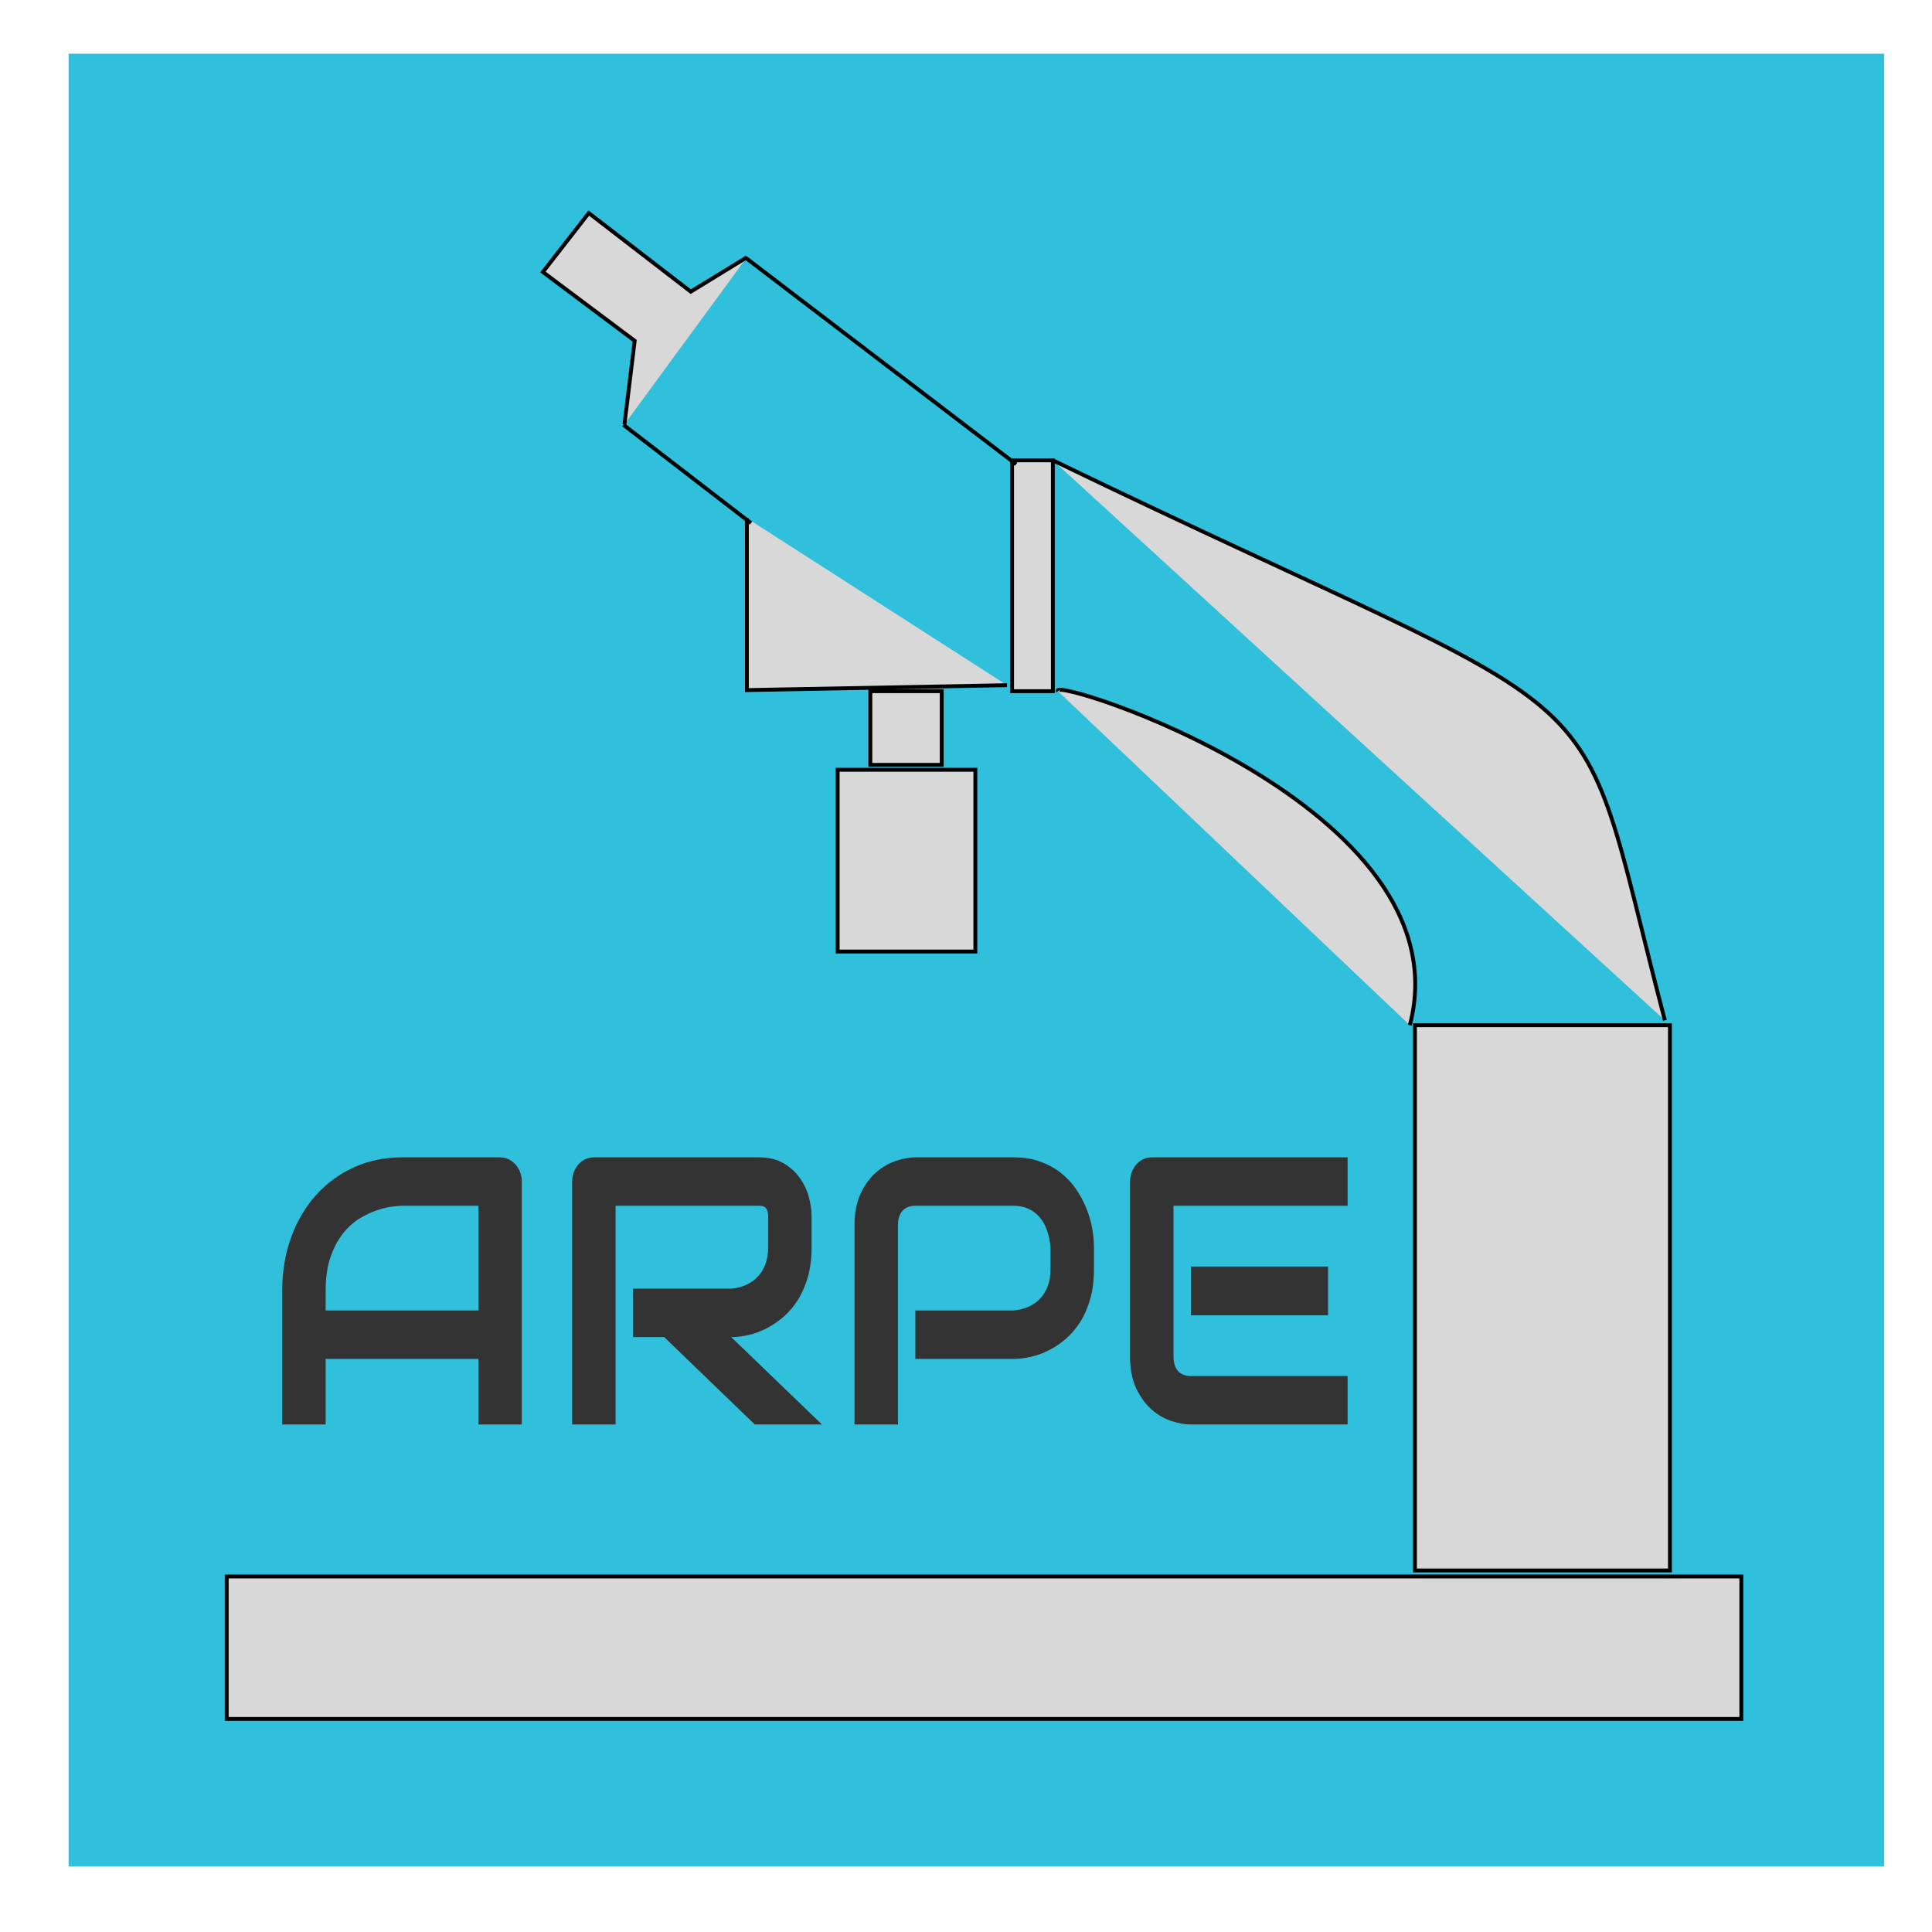
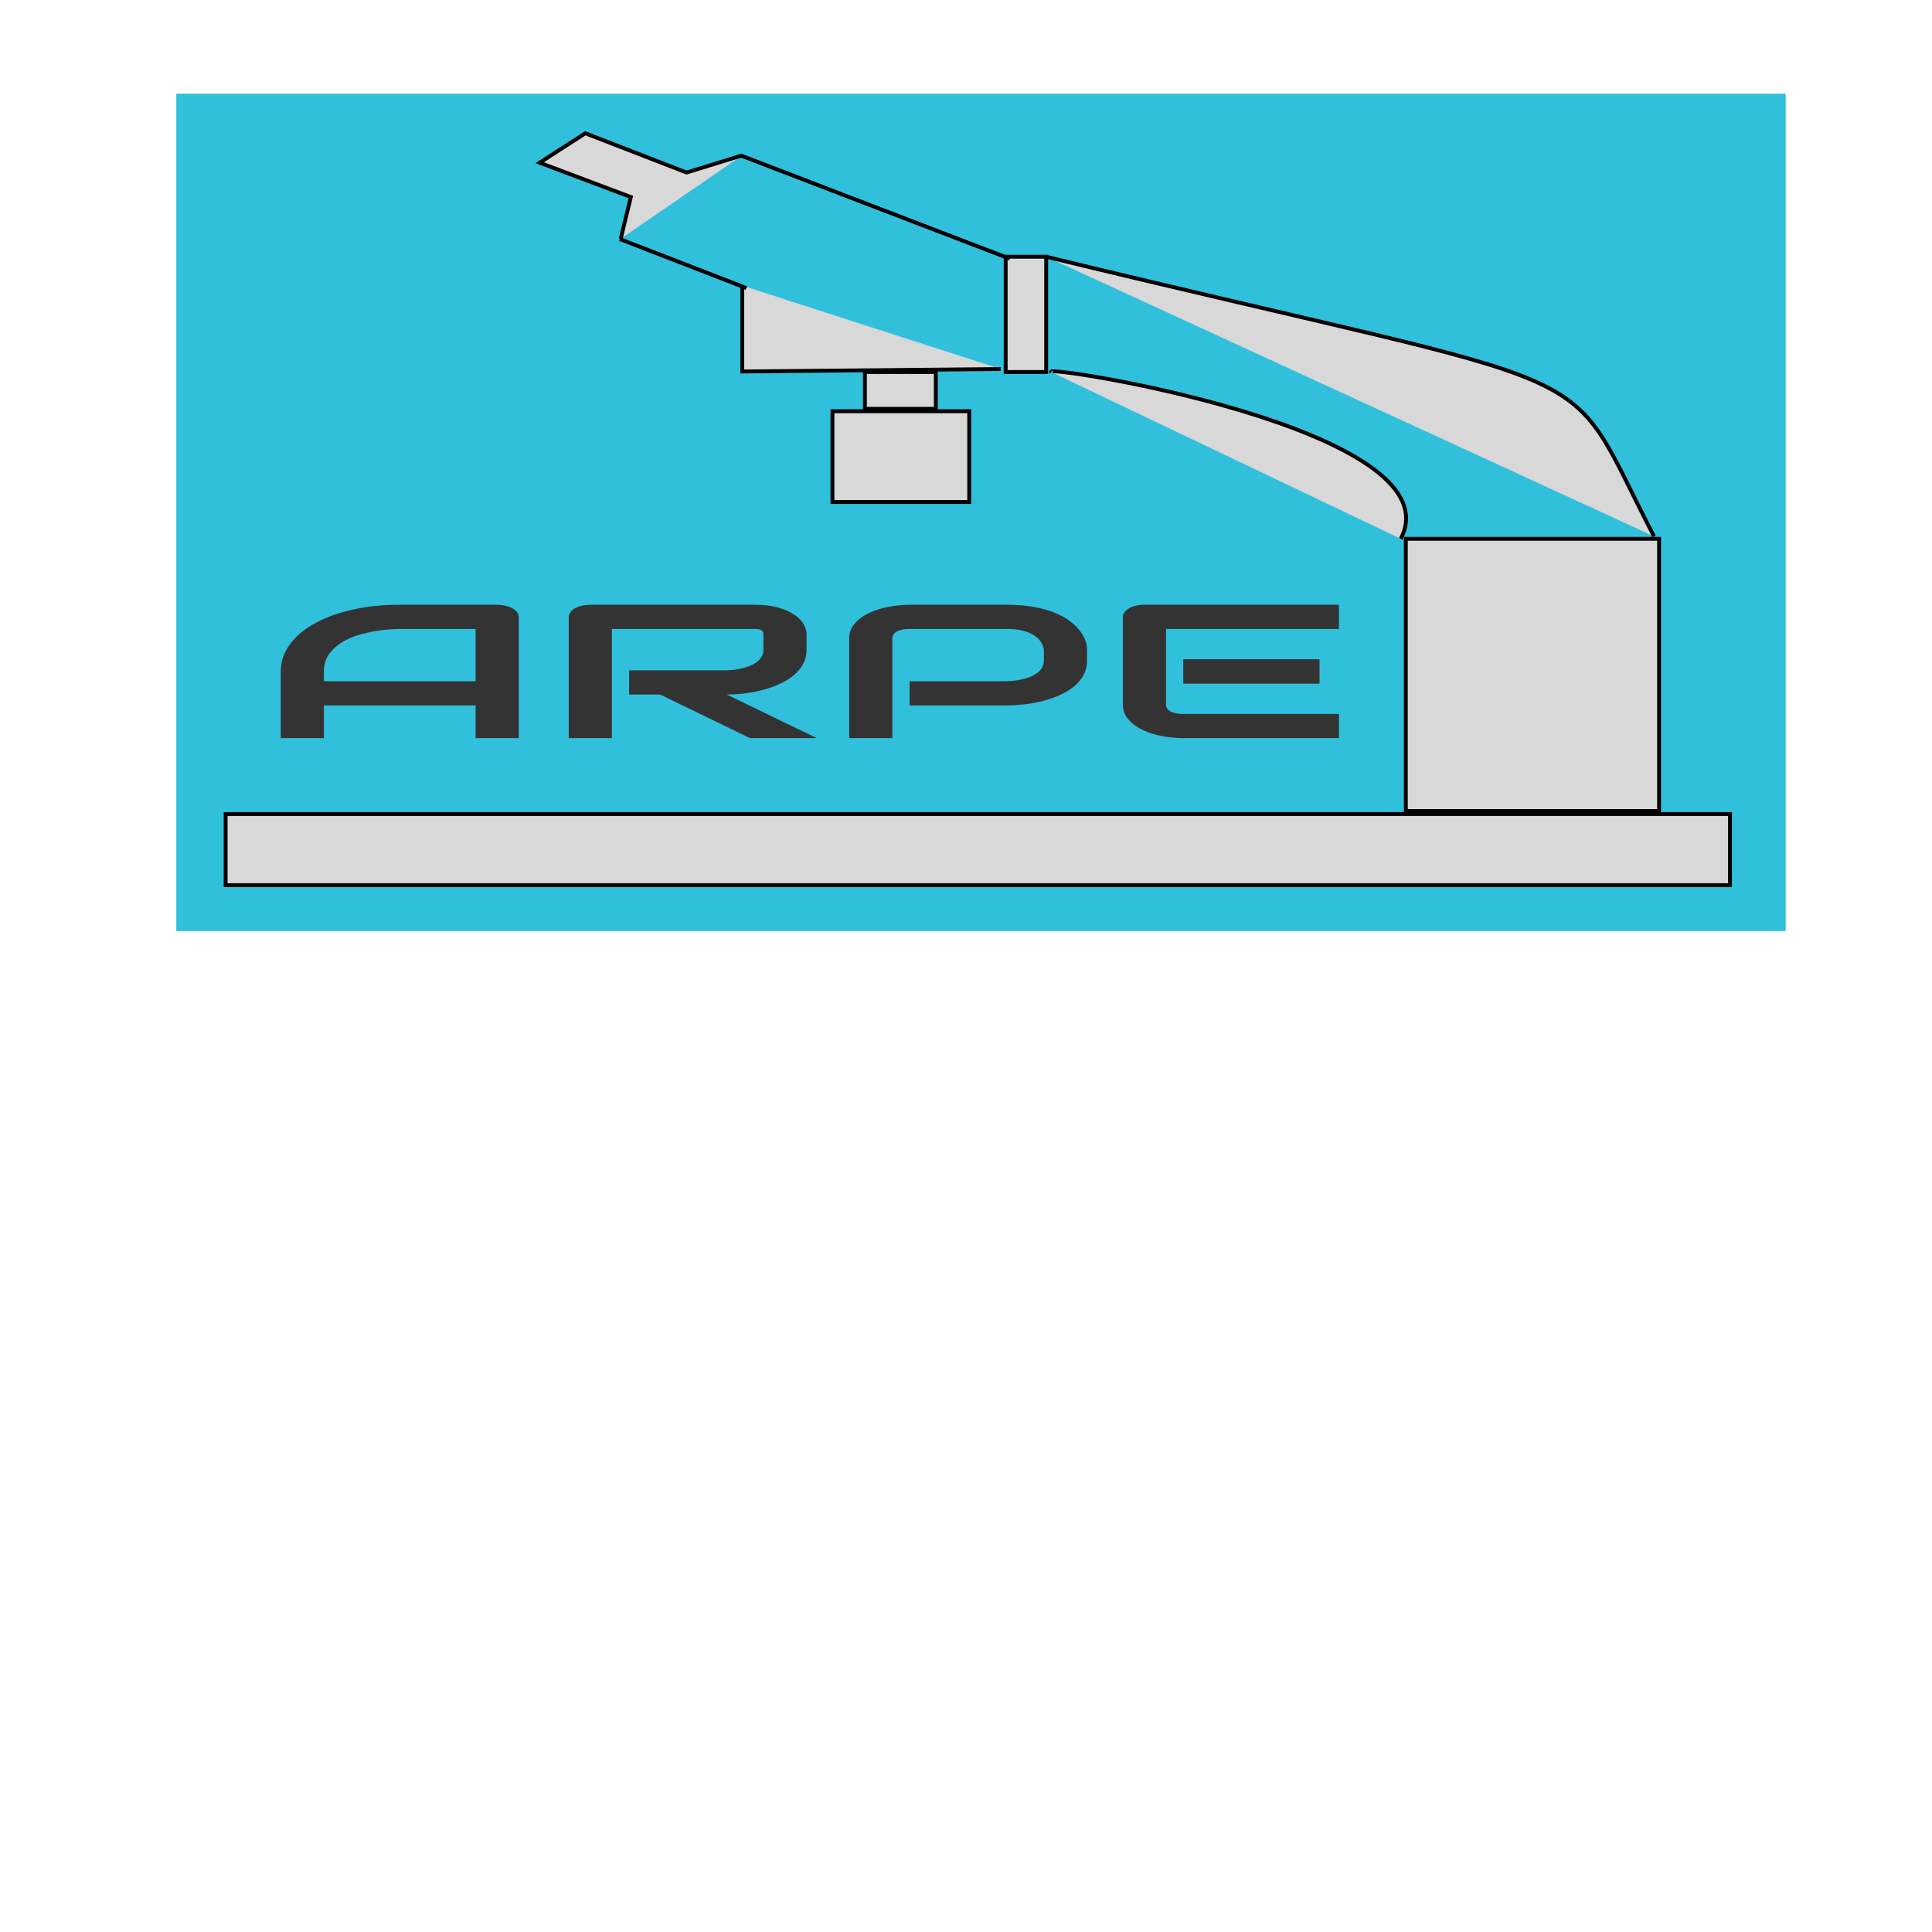
<svg xmlns="http://www.w3.org/2000/svg" viewBox="-16.648 0.555 500 500">
  <defs>
-     <linearGradient gradientUnits="userSpaceOnUse" x1="99.89" y1="35.948" x2="99.89" y2="240.721" id="gradient-1" spreadMethod="repeat" gradientTransform="matrix(2.378286, 0, 0, 2.29085, -1.529898, -67.9003)">
+     <linearGradient gradientUnits="userSpaceOnUse" x1="99.89" y1="35.948" x2="99.89" y2="240.721" id="gradient-1" spreadMethod="repeat" gradientTransform="matrix(2.108271, 0, 0, 1.058321, 26.63606, -13.24312)">
      <stop offset="0" style="stop-color: #bada55" />
      <stop offset="1" style="stop-color: #758d29" />
    </linearGradient>
  </defs>
-   <rect x="1.11" y="14.451" width="469.852" height="469.104" style="stroke: url(#gradient-1); fill: rgb(48, 192, 220); stroke-width: 0px; stroke-opacity: 0.98; paint-order: fill;" />
-   <rect x="42.024" y="408.548" width="391.982" height="36.866" style="fill: rgb(216, 216, 216); stroke: rgb(0, 0, 0);" />
-   <rect x="349.539" y="265.881" width="65.99" height="141.111" style="fill: rgb(216, 216, 216); stroke: rgb(0, 0, 0);" />
-   <path style="fill: rgb(216, 216, 216); stroke: rgb(0, 0, 0);" d="M 414.209 264.61 C 389.18 168.912 407.935 193.188 255.833 119.683" />
-   <path style="fill: rgb(216, 216, 216); stroke: rgb(0, 0, 0);" d="M 348.218 265.881 C 363.067 209.151 254.176 175.139 257.151 179.437" />
-   <rect x="208.595" y="179.434" width="18.477" height="19.069" style="fill: rgb(216, 216, 216); stroke: rgb(0, 0, 0);" />
-   <rect x="200.139" y="199.774" width="35.634" height="47.038" style="fill: rgb(216, 216, 216); stroke: rgb(0, 0, 0);" />
-   <rect x="245.275" y="119.683" width="10.559" height="59.75" style="fill: rgb(216, 216, 216); stroke: rgb(0, 0, 0);" />
-   <line style="fill: rgb(216, 216, 216); stroke: rgb(0, 0, 0);" x1="246.334" y1="120.703" x2="176.382" y2="67.309" />
-   <path style="fill: rgb(216, 216, 216); stroke: rgb(0, 0, 0);" d="M 176.644 134.658 L 176.644 179.152 L 243.955 177.88" />
-   <line style="fill: rgb(216, 216, 216); stroke: rgb(0, 0, 0);" x1="144.706" y1="110.505" x2="177.703" y2="135.928" />
-   <path style="fill: rgb(216, 216, 216); stroke: rgb(0, 0, 0);" d="M 144.968 110.361 L 147.608 88.75 L 123.852 70.952 L 135.731 55.695 L 162.125 76.036 L 176.644 67.139" />
-   <path d="M 118.398 369.21 L 107.153 369.21 L 107.153 352.239 L 67.629 352.239 L 67.629 369.21 L 56.385 369.21 L 56.385 334.642 C 56.385 329.596 57.163 324.952 58.72 320.71 C 60.276 316.467 62.44 312.819 65.207 309.766 C 67.975 306.712 71.246 304.334 75.023 302.63 C 78.8 300.926 82.922 300.075 87.391 300.075 L 112.733 300.075 C 113.511 300.075 114.246 300.235 114.937 300.557 C 115.629 300.879 116.234 301.328 116.755 301.907 C 117.273 302.485 117.677 303.16 117.965 303.933 C 118.253 304.703 118.398 305.524 118.398 306.391 L 118.398 369.21 Z M 67.629 339.705 L 107.153 339.705 L 107.153 312.609 L 87.391 312.609 C 87.045 312.609 86.317 312.666 85.208 312.779 C 84.097 312.891 82.814 313.172 81.358 313.623 C 79.903 314.072 78.368 314.763 76.753 315.695 C 75.139 316.627 73.654 317.912 72.299 319.553 C 70.944 321.192 69.827 323.241 68.948 325.699 C 68.067 328.158 67.629 331.14 67.629 334.642 L 67.629 339.705 Z M 193.391 323.313 C 193.391 326.173 193.074 328.728 192.44 330.979 C 191.806 333.228 190.947 335.213 189.866 336.933 C 188.786 338.652 187.539 340.122 186.127 341.343 C 184.714 342.566 183.236 343.57 181.693 344.357 C 180.152 345.144 178.594 345.715 177.023 346.069 C 175.452 346.422 173.975 346.599 172.591 346.599 L 196.073 369.21 L 178.688 369.21 L 155.25 346.599 L 147.163 346.599 L 147.163 334.065 L 172.591 334.065 C 174.003 333.936 175.293 333.606 176.462 333.075 C 177.629 332.545 178.637 331.83 179.488 330.93 C 180.339 330.03 180.995 328.945 181.456 327.676 C 181.917 326.407 182.148 324.952 182.148 323.313 L 182.148 315.407 C 182.148 314.699 182.069 314.16 181.91 313.79 C 181.752 313.422 181.549 313.148 181.305 312.972 C 181.059 312.795 180.8 312.69 180.526 312.659 C 180.252 312.626 180 312.609 179.77 312.609 L 142.666 312.609 L 142.666 369.21 L 131.422 369.21 L 131.422 306.391 C 131.422 305.524 131.567 304.703 131.855 303.933 C 132.143 303.16 132.539 302.485 133.044 301.907 C 133.549 301.328 134.146 300.879 134.838 300.557 C 135.53 300.235 136.28 300.075 137.087 300.075 L 179.77 300.075 C 182.278 300.075 184.396 300.581 186.127 301.594 C 187.856 302.606 189.261 303.876 190.342 305.402 C 191.423 306.929 192.201 308.577 192.678 310.344 C 193.153 312.112 193.391 313.766 193.391 315.31 L 193.391 323.313 Z M 266.468 329.002 C 266.468 331.863 266.153 334.418 265.518 336.667 C 264.884 338.917 264.027 340.902 262.944 342.621 C 261.863 344.341 260.617 345.812 259.204 347.033 C 257.792 348.254 256.314 349.25 254.771 350.022 C 253.229 350.794 251.672 351.356 250.102 351.709 C 248.529 352.062 247.052 352.239 245.668 352.239 L 220.242 352.239 L 220.242 339.705 L 245.668 339.705 C 247.11 339.576 248.415 339.247 249.582 338.717 C 250.75 338.186 251.752 337.471 252.588 336.57 C 253.424 335.671 254.072 334.585 254.533 333.317 C 254.995 332.047 255.225 330.609 255.225 329.002 L 255.225 323.313 C 255.081 321.738 254.779 320.291 254.318 318.973 C 253.855 317.656 253.229 316.531 252.436 315.599 C 251.643 314.667 250.685 313.936 249.56 313.406 C 248.437 312.876 247.139 312.609 245.668 312.609 L 220.328 312.609 C 218.829 312.609 217.69 313.043 216.911 313.912 C 216.134 314.78 215.744 316.033 215.744 317.672 L 215.744 369.21 L 204.5 369.21 L 204.5 317.672 C 204.5 314.457 205.027 311.726 206.079 309.477 C 207.131 307.226 208.443 305.41 210.014 304.028 C 211.585 302.646 213.294 301.642 215.138 301.015 C 216.983 300.388 218.684 300.075 220.242 300.075 L 245.668 300.075 C 248.206 300.075 250.484 300.435 252.502 301.16 C 254.519 301.883 256.299 302.847 257.842 304.053 C 259.384 305.257 260.696 306.648 261.777 308.222 C 262.859 309.798 263.752 311.445 264.458 313.165 C 265.164 314.884 265.677 316.62 265.993 318.371 C 266.311 320.123 266.468 321.77 266.468 323.313 L 266.468 329.002 Z M 327.054 340.958 L 291.55 340.958 L 291.55 328.328 L 327.054 328.328 L 327.054 340.958 Z M 332.113 369.21 L 291.55 369.21 C 289.994 369.21 288.293 368.905 286.449 368.294 C 284.602 367.684 282.894 366.678 281.323 365.281 C 279.753 363.883 278.441 362.067 277.388 359.833 C 276.336 357.599 275.809 354.859 275.809 351.613 L 275.809 306.391 C 275.809 305.524 275.954 304.703 276.242 303.933 C 276.531 303.16 276.927 302.485 277.431 301.907 C 277.936 301.328 278.534 300.879 279.226 300.557 C 279.918 300.235 280.668 300.075 281.474 300.075 L 332.113 300.075 L 332.113 312.609 L 287.054 312.609 L 287.054 351.613 C 287.054 353.252 287.442 354.506 288.221 355.374 C 288.998 356.241 290.138 356.675 291.637 356.675 L 332.113 356.675 L 332.113 369.21 Z" style="fill: rgb(51, 51, 51); white-space: pre;" />
+   <rect x="28.976" y="24.801" width="416.508" height="216.715" style="stroke: url(#gradient-1); fill: rgb(48, 192, 220); stroke-width: 0px; stroke-opacity: 0.98; paint-order: fill;" />
+   <rect x="41.747" y="211.23" width="389.325" height="18.408" style="fill: rgb(216, 216, 216); stroke: rgb(0, 0, 0);" />
+   <rect x="347.177" y="139.995" width="65.543" height="70.459" style="fill: rgb(216, 216, 216); stroke: rgb(0, 0, 0);" />
+   <path style="fill: rgb(216, 216, 216); stroke: rgb(0, 0, 0);" d="M 411.409 139.36 C 386.55 91.576 405.177 103.697 254.106 66.995" />
+   <path style="fill: rgb(216, 216, 216); stroke: rgb(0, 0, 0);" d="M 345.865 139.995 C 360.614 111.667 252.461 94.685 255.416 96.832" />
+   <rect x="207.189" y="96.83" width="18.352" height="9.522" style="fill: rgb(216, 216, 216); stroke: rgb(0, 0, 0);" />
+   <rect x="198.79" y="106.985" width="35.392" height="23.486" style="fill: rgb(216, 216, 216); stroke: rgb(0, 0, 0);" />
+   <rect x="243.62" y="66.995" width="10.487" height="29.834" style="fill: rgb(216, 216, 216); stroke: rgb(0, 0, 0);" />
+   <line style="fill: rgb(216, 216, 216); stroke: rgb(0, 0, 0);" x1="244.672" y1="67.504" x2="175.194" y2="40.844" />
+   <path style="fill: rgb(216, 216, 216); stroke: rgb(0, 0, 0);" d="M 175.454 74.473 L 175.454 96.69 L 242.309 96.053" />
+   <line style="fill: rgb(216, 216, 216); stroke: rgb(0, 0, 0);" x1="143.733" y1="62.412" x2="176.506" y2="75.106" />
+   <path style="fill: rgb(216, 216, 216); stroke: rgb(0, 0, 0);" d="M 143.993 62.34 L 146.615 51.549 L 123.02 42.662 L 134.819 35.045 L 161.034 45.201 L 175.454 40.759" />
+   <path d="M 117.603 191.588 L 106.434 191.588 L 106.434 183.113 L 67.178 183.113 L 67.178 191.588 L 56.01 191.588 L 56.01 174.327 C 56.01 171.808 56.783 169.489 58.33 167.371 C 59.875 165.253 62.024 163.431 64.773 161.907 C 67.522 160.382 70.771 159.194 74.522 158.344 C 78.273 157.492 82.367 157.067 86.806 157.067 L 111.976 157.067 C 112.749 157.067 113.479 157.147 114.165 157.309 C 114.853 157.469 115.454 157.694 115.971 157.982 C 116.486 158.271 116.887 158.609 117.173 158.994 C 117.459 159.379 117.603 159.788 117.603 160.222 L 117.603 191.588 Z M 67.178 176.855 L 106.434 176.855 L 106.434 163.327 L 86.806 163.327 C 86.463 163.327 85.739 163.354 84.638 163.411 C 83.535 163.467 82.26 163.607 80.814 163.833 C 79.369 164.057 77.844 164.402 76.24 164.867 C 74.637 165.333 73.162 165.975 71.816 166.793 C 70.471 167.611 69.361 168.635 68.488 169.862 C 67.613 171.09 67.178 172.579 67.178 174.327 L 67.178 176.855 Z M 192.088 168.671 C 192.088 170.099 191.773 171.374 191.143 172.499 C 190.513 173.622 189.66 174.613 188.587 175.471 C 187.514 176.33 186.275 177.064 184.873 177.674 C 183.47 178.284 182.002 178.786 180.469 179.178 C 178.938 179.571 177.391 179.857 175.831 180.033 C 174.27 180.21 172.803 180.298 171.429 180.298 L 194.752 191.588 L 177.484 191.588 L 154.205 180.298 L 146.173 180.298 L 146.173 174.039 L 171.429 174.039 C 172.831 173.976 174.112 173.81 175.273 173.545 C 176.433 173.28 177.434 172.924 178.279 172.474 C 179.124 172.024 179.776 171.483 180.234 170.85 C 180.691 170.215 180.921 169.489 180.921 168.671 L 180.921 164.723 C 180.921 164.37 180.842 164.101 180.685 163.916 C 180.528 163.732 180.326 163.596 180.084 163.507 C 179.839 163.419 179.582 163.367 179.31 163.351 C 179.038 163.335 178.787 163.327 178.559 163.327 L 141.707 163.327 L 141.707 191.588 L 130.539 191.588 L 130.539 160.222 C 130.539 159.788 130.683 159.379 130.969 158.994 C 131.255 158.609 131.648 158.271 132.15 157.982 C 132.651 157.694 133.244 157.469 133.932 157.309 C 134.619 157.147 135.364 157.067 136.165 157.067 L 178.559 157.067 C 181.05 157.067 183.154 157.32 184.873 157.826 C 186.59 158.331 187.986 158.966 189.059 159.728 C 190.133 160.489 190.906 161.313 191.38 162.195 C 191.851 163.078 192.088 163.903 192.088 164.675 L 192.088 168.671 Z M 264.669 171.511 C 264.669 172.941 264.357 174.216 263.726 175.339 C 263.096 176.462 262.245 177.453 261.169 178.311 C 260.096 179.171 258.858 179.905 257.455 180.515 C 256.052 181.125 254.584 181.622 253.052 182.007 C 251.52 182.393 249.974 182.673 248.414 182.85 C 246.852 183.025 245.385 183.113 244.01 183.113 L 218.757 183.113 L 218.757 176.855 L 244.01 176.855 C 245.443 176.791 246.739 176.626 247.898 176.363 C 249.058 176.098 250.053 175.74 250.883 175.291 C 251.714 174.841 252.357 174.3 252.815 173.666 C 253.274 173.032 253.503 172.314 253.503 171.511 L 253.503 168.671 C 253.36 167.885 253.06 167.161 252.602 166.503 C 252.142 165.846 251.52 165.285 250.732 164.82 C 249.945 164.353 248.993 163.989 247.876 163.724 C 246.761 163.459 245.471 163.327 244.01 163.327 L 218.842 163.327 C 217.353 163.327 216.222 163.543 215.448 163.977 C 214.677 164.41 214.289 165.036 214.289 165.855 L 214.289 191.588 L 203.121 191.588 L 203.121 165.855 C 203.121 164.248 203.645 162.885 204.69 161.762 C 205.735 160.638 207.038 159.732 208.598 159.042 C 210.158 158.352 211.856 157.85 213.687 157.538 C 215.52 157.225 217.209 157.067 218.757 157.067 L 244.01 157.067 C 246.531 157.067 248.794 157.248 250.798 157.61 C 252.801 157.971 254.569 158.451 256.102 159.054 C 257.633 159.655 258.936 160.35 260.01 161.135 C 261.085 161.923 261.972 162.746 262.673 163.604 C 263.374 164.462 263.884 165.329 264.198 166.204 C 264.513 167.079 264.669 167.901 264.669 168.671 L 264.669 171.511 Z M 324.845 177.482 L 289.581 177.482 L 289.581 171.174 L 324.845 171.174 L 324.845 177.482 Z M 329.869 191.588 L 289.581 191.588 C 288.036 191.588 286.346 191.436 284.515 191.131 C 282.68 190.826 280.984 190.324 279.424 189.627 C 277.864 188.929 276.561 188.022 275.515 186.906 C 274.47 185.791 273.947 184.422 273.947 182.802 L 273.947 160.222 C 273.947 159.788 274.091 159.379 274.377 158.994 C 274.664 158.609 275.057 158.271 275.558 157.982 C 276.06 157.694 276.654 157.469 277.341 157.309 C 278.028 157.147 278.773 157.067 279.574 157.067 L 329.869 157.067 L 329.869 163.327 L 285.116 163.327 L 285.116 182.802 C 285.116 183.62 285.501 184.246 286.275 184.68 C 287.047 185.113 288.179 185.33 289.668 185.33 L 329.869 185.33 L 329.869 191.588 Z" style="fill: rgb(51, 51, 51); white-space: pre;" />
</svg>
